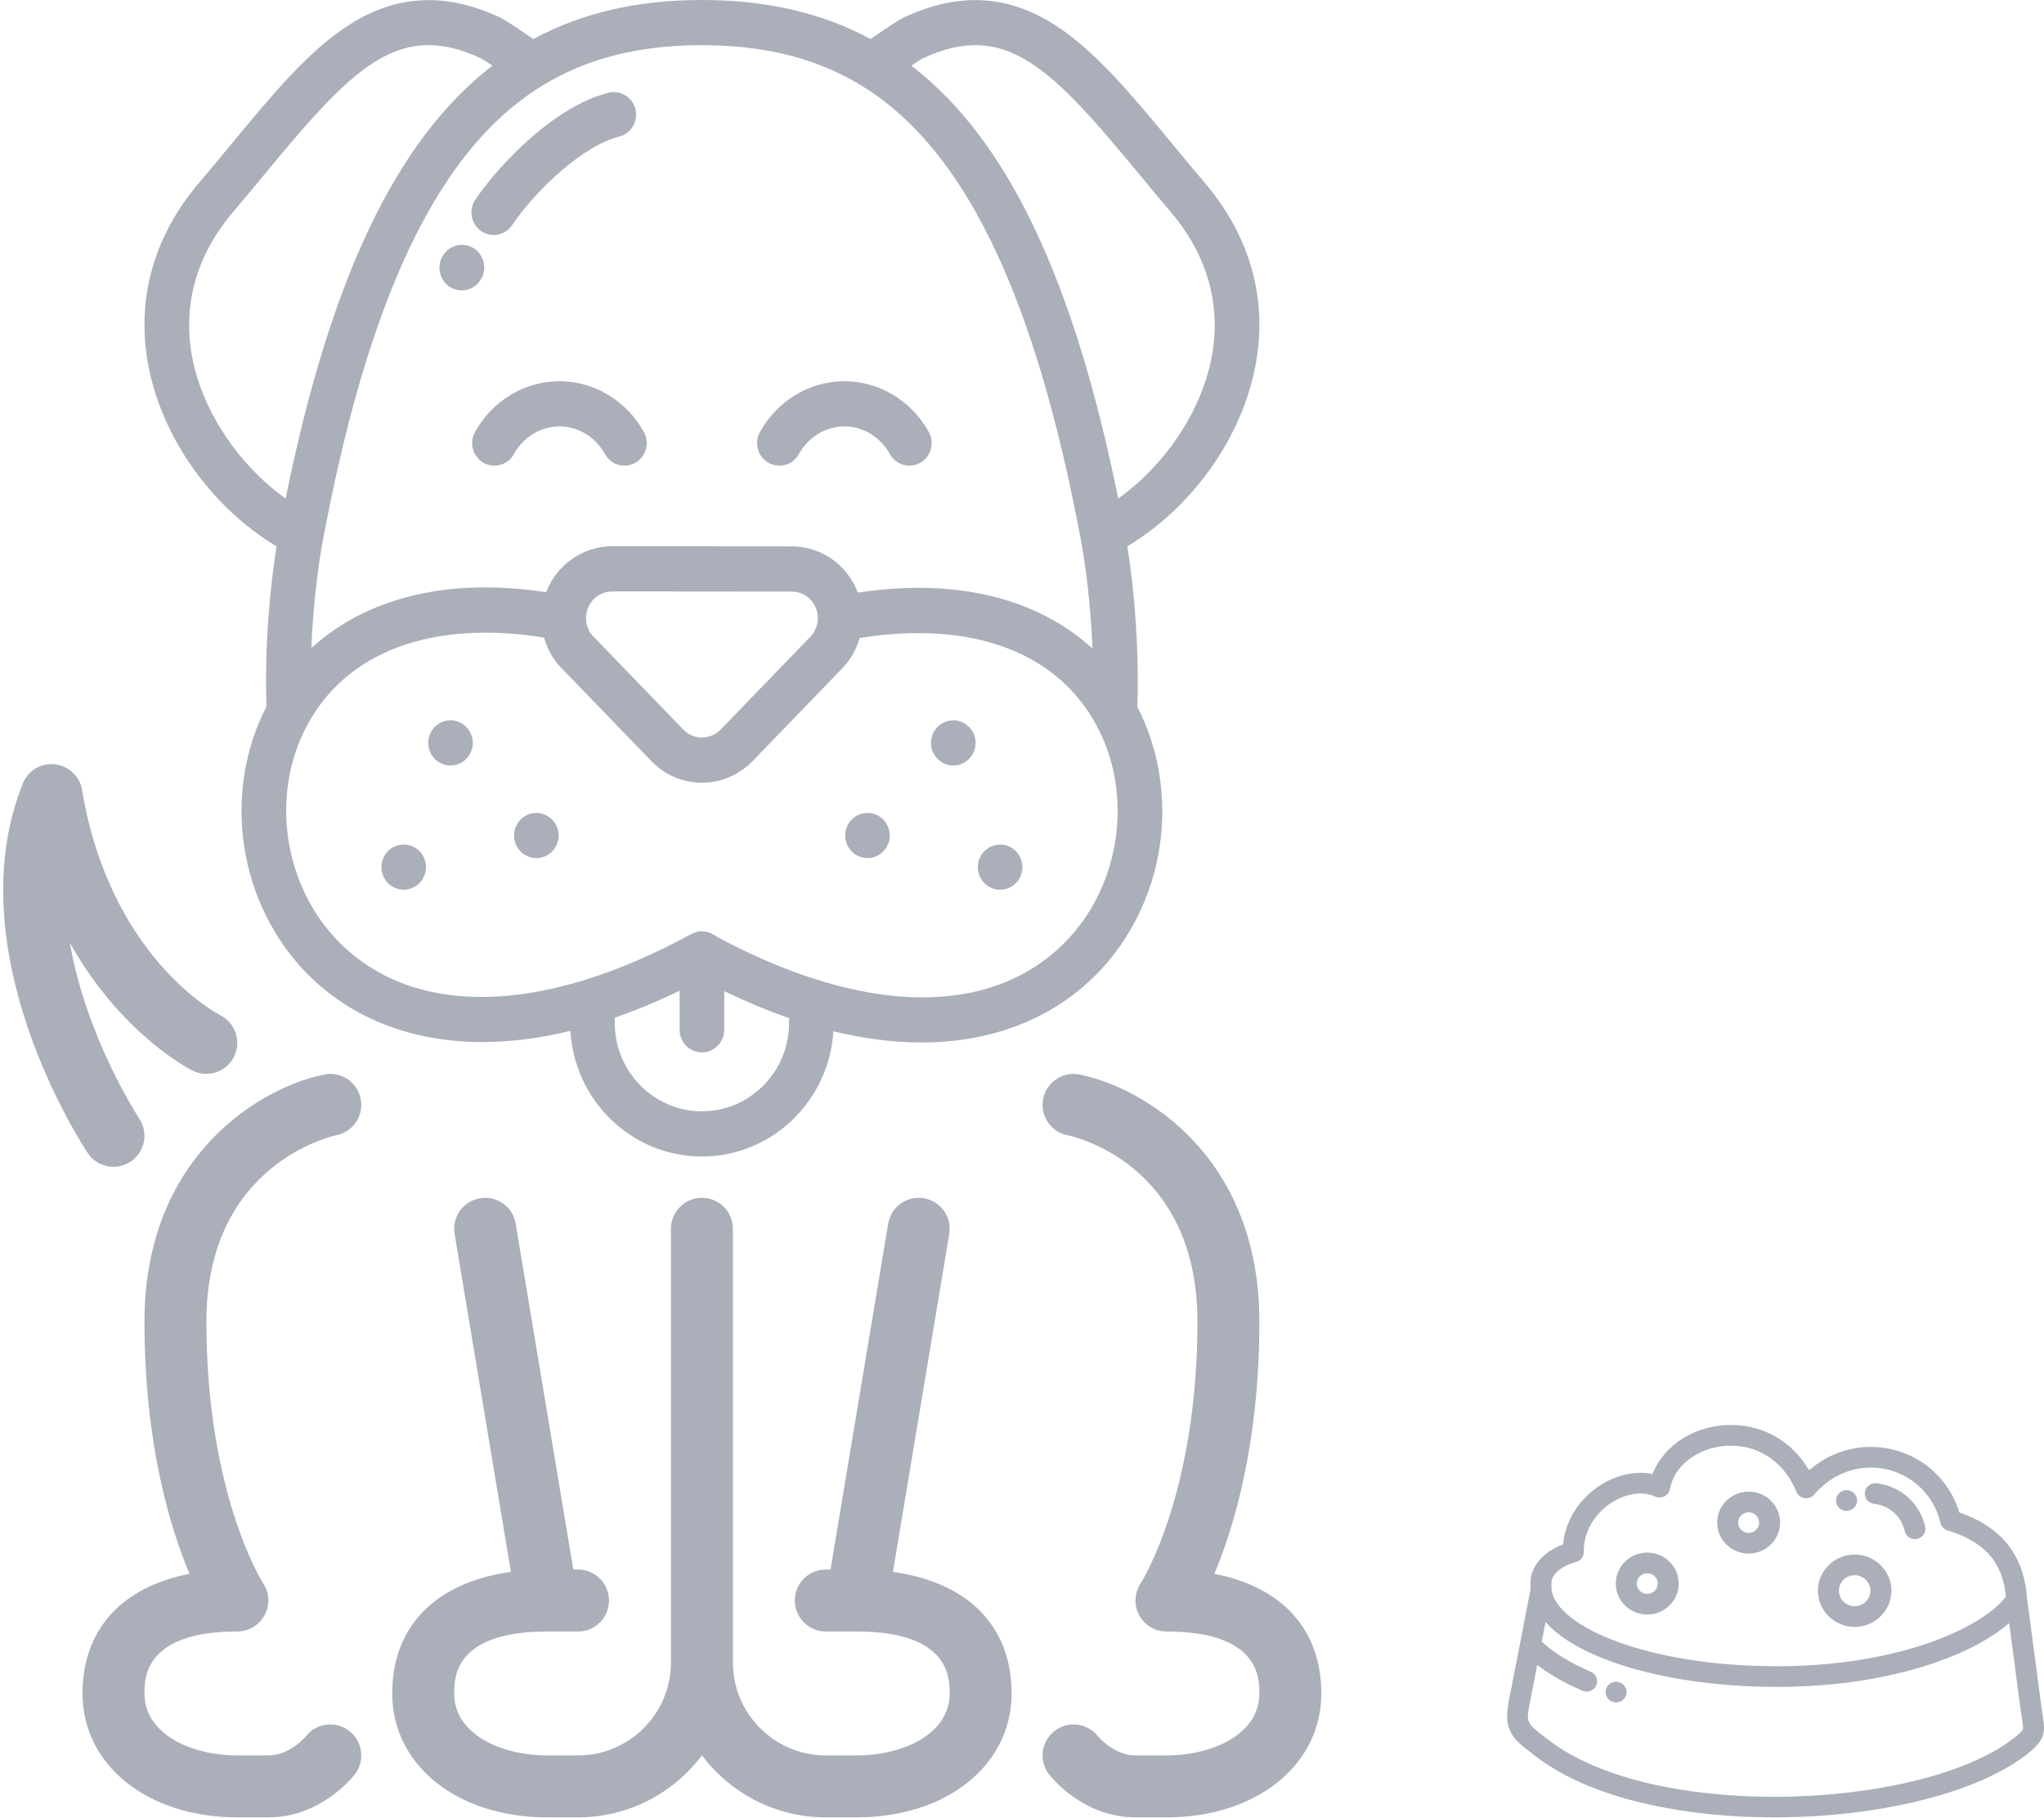
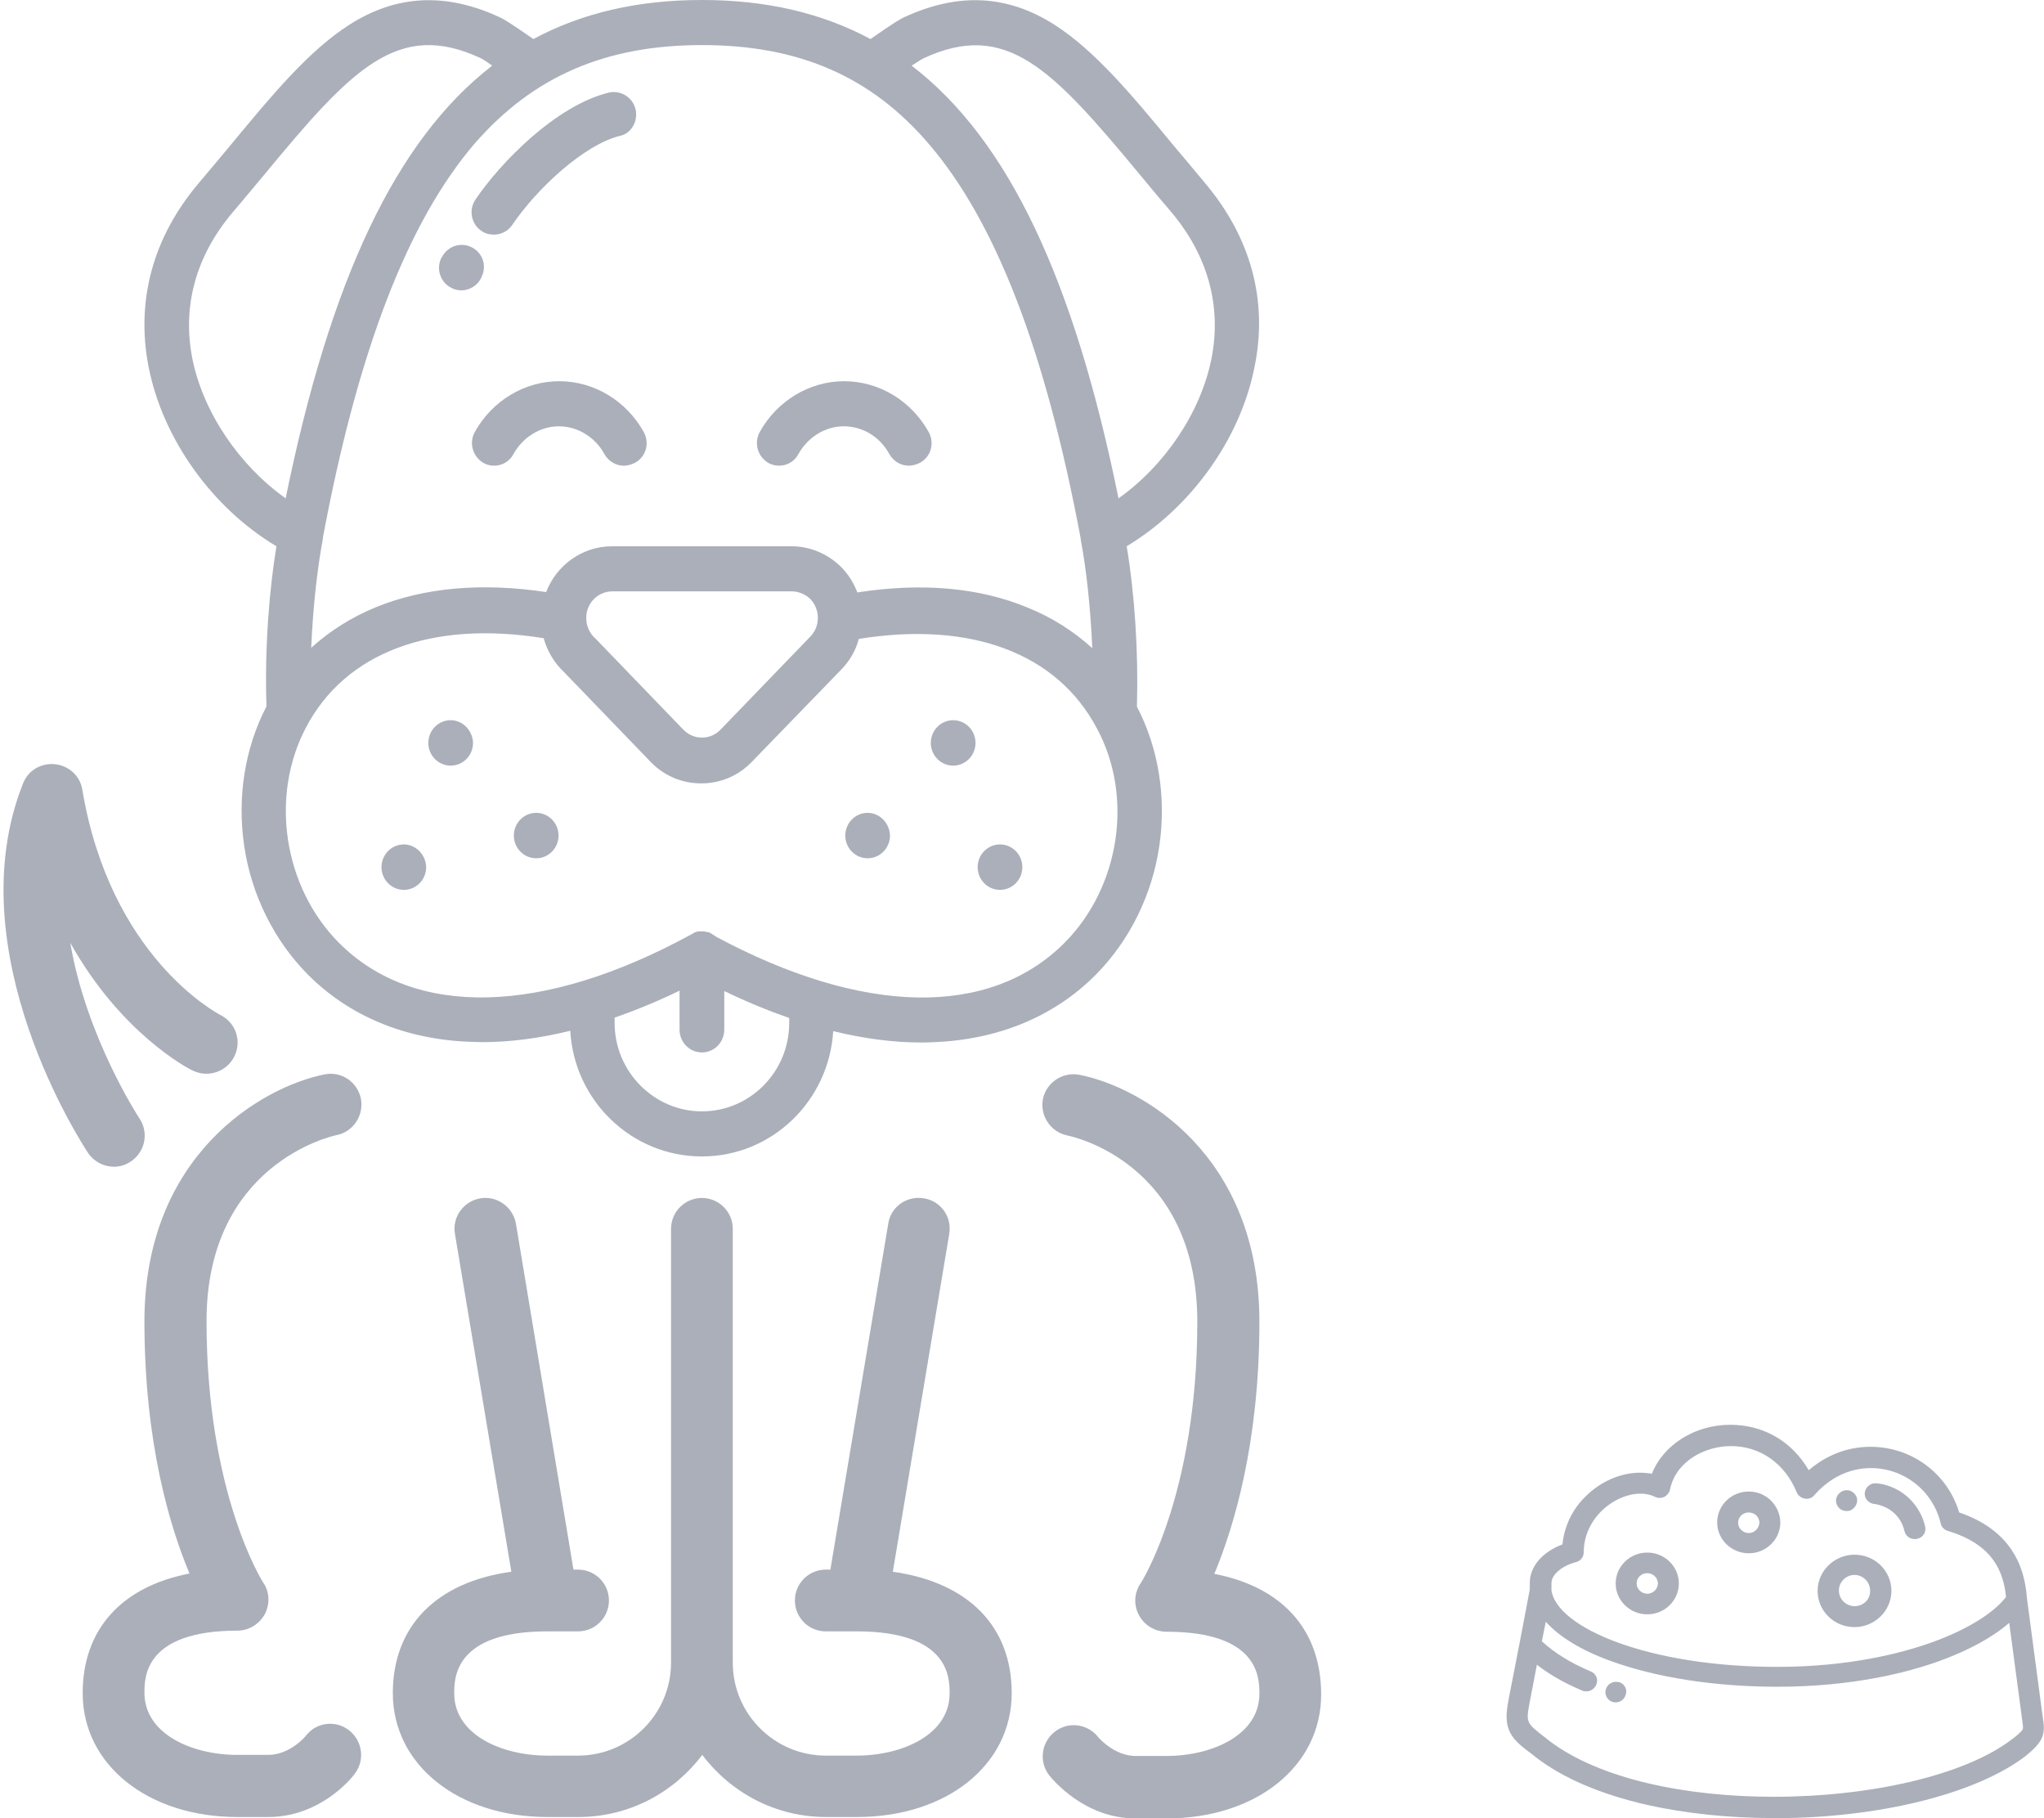
- <svg xmlns="http://www.w3.org/2000/svg" xmlns:xlink="http://www.w3.org/1999/xlink" width="576" height="512" viewBox="0 0 576 512" version="1.1">
-   <g id="Canvas" transform="matrix(2.90909 0 0 2.90909 -6126.55 503.273)">
-     <g id="Vector">
-       <use xlink:href="#path0_fill" transform="translate(2106.31 -173)" fill="#576077" fill-opacity="0.5" />
-       <use xlink:href="#path1_fill" transform="translate(2106.31 -173)" fill="#576077" fill-opacity="0.5" />
-       <use xlink:href="#path2_fill" transform="translate(2106.31 -173)" fill="#576077" fill-opacity="0.5" />
-       <use xlink:href="#path3_fill" transform="translate(2106.31 -173)" fill="#576077" fill-opacity="0.5" />
-       <use xlink:href="#path4_fill" transform="translate(2106.31 -173)" fill="#576077" fill-opacity="0.5" />
-       <use xlink:href="#path5_fill" transform="translate(2106.31 -173)" fill="#576077" fill-opacity="0.5" />
-       <use xlink:href="#path6_fill" transform="translate(2106.31 -173)" fill="#576077" fill-opacity="0.5" />
-       <use xlink:href="#path7_fill" transform="translate(2106.31 -173)" fill="#576077" fill-opacity="0.5" />
-       <use xlink:href="#path8_fill" transform="translate(2106.31 -173)" fill="#576077" fill-opacity="0.5" />
-       <use xlink:href="#path9_fill" transform="translate(2106.31 -173)" fill="#576077" fill-opacity="0.5" />
-       <use xlink:href="#path10_fill" transform="translate(2106.31 -173)" fill="#576077" fill-opacity="0.5" />
-       <use xlink:href="#path11_fill" transform="translate(2106.31 -173)" fill="#576077" fill-opacity="0.5" />
-       <use xlink:href="#path12_fill" transform="translate(2106.31 -173)" fill="#576077" fill-opacity="0.5" />
-       <use xlink:href="#path13_fill" transform="translate(2106.31 -173)" fill="#576077" fill-opacity="0.5" />
-       <use xlink:href="#path14_fill" transform="translate(2106.31 -173)" fill="#576077" fill-opacity="0.5" />
-       <use xlink:href="#path15_fill" transform="translate(2106.31 -173)" fill="#576077" fill-opacity="0.5" />
-       <use xlink:href="#path16_fill" transform="translate(2106.31 -173)" fill="#576077" fill-opacity="0.5" />
-       <use xlink:href="#path17_fill" transform="translate(2106.31 -173)" fill="#576077" fill-opacity="0.5" />
-       <use xlink:href="#path18_fill" transform="translate(2106.31 -173)" fill="#576077" fill-opacity="0.5" />
-       <use xlink:href="#path19_fill" transform="translate(2106.31 -173)" fill="#576077" fill-opacity="0.5" />
-       <use xlink:href="#path20_fill" transform="translate(2106.31 -173)" fill="#576077" fill-opacity="0.5" />
-       <use xlink:href="#path21_fill" transform="translate(2106.31 -173)" fill="#576077" fill-opacity="0.5" />
-     </g>
-   </g>
-   <defs>
-     <path id="path0_fill" d="M 18.345 103.685C 19.815 104.414 21.609 103.826 22.353 102.353C 23.1 100.883 22.509 99.08 21.042 98.324C 20.607 98.099 10.335 92.639 7.644 76.505C 7.425 75.179 6.348 74.162 5.007 74.018C 3.636 73.865 2.4 74.639 1.899 75.884C -4.611 92.165 7.665 110.876 8.19 111.665C 8.765 112.532 9.72 113 10.686 113C 11.256 113 11.835 112.835 12.348 112.496C 13.725 111.578 14.099 109.718 13.185 108.338C 13.11 108.224 8.031 100.457 6.464 91.31C 11.4 100.109 17.958 103.49 18.345 103.685Z" />
-     <path id="path1_fill" d="M 32.274 109.94C 33.897 109.616 34.953 108.035 34.629 106.412C 34.302 104.789 32.739 103.733 31.098 104.06C 25.077 105.263 13.686 111.818 13.686 128C 13.686 139.742 16.146 147.887 18.045 152.417C 11.478 153.692 7.686 157.823 7.686 164C 7.686 170.954 13.995 176 22.686 176L 25.686 176C 30.66 176 33.72 172.271 34.05 171.848C 35.07 170.543 34.839 168.656 33.531 167.636C 32.226 166.613 30.339 166.85 29.322 168.152C 29.307 168.173 27.783 170 25.686 170L 22.686 170C 18.213 170 13.686 167.939 13.686 164C 13.686 162.515 13.686 158 22.686 158C 23.787 158 24.795 157.391 25.32 156.422C 25.845 155.453 25.791 154.271 25.191 153.35C 25.134 153.263 19.686 144.716 19.686 127.999C 19.686 112.787 31.776 110.048 32.274 109.94Z" />
-     <path id="path2_fill" d="M 117.327 152.417C 119.226 147.887 121.686 139.742 121.686 128C 121.686 111.817 110.295 105.263 104.274 104.06C 102.648 103.739 101.07 104.786 100.743 106.412C 100.419 108.035 101.475 109.616 103.098 109.939C 103.614 110.045 115.686 112.637 115.686 128C 115.686 144.716 110.238 153.262 110.19 153.334C 109.578 154.256 109.518 155.44 110.04 156.416C 110.562 157.39 111.579 158 112.686 158C 121.686 158 121.686 162.515 121.686 164C 121.686 167.939 117.159 170 112.686 170L 109.686 170C 107.616 170 106.092 168.203 106.032 168.131C 105.009 166.85 103.14 166.622 101.841 167.636C 100.533 168.656 100.302 170.543 101.322 171.848C 101.652 172.271 104.712 176 109.686 176L 112.686 176C 121.38 176 127.686 170.954 127.686 164C 127.686 157.823 123.894 153.692 117.327 152.417Z" />
-     <path id="path3_fill" d="M 86.19 152.228L 91.644 119.495C 91.917 117.86 90.813 116.315 89.178 116.042C 87.537 115.772 85.998 116.873 85.728 118.505L 80.145 152L 79.686 152C 78.027 152 76.686 153.344 76.686 155C 76.686 156.656 78.027 158 79.686 158L 82.686 158C 91.686 158 91.686 162.515 91.686 164C 91.686 167.939 87.159 170 82.686 170L 79.686 170C 74.724 170 70.686 165.962 70.686 161L 70.686 119C 70.686 117.344 69.345 116 67.686 116C 66.027 116 64.686 117.344 64.686 119L 64.686 161C 64.686 165.962 60.648 170 55.686 170L 52.687 170C 48.214 170 43.687 167.939 43.687 164C 43.687 162.515 43.687 158 52.687 158L 55.686 158C 57.345 158 58.686 156.656 58.686 155C 58.686 153.344 57.345 152 55.686 152L 55.227 152L 49.644 118.505C 49.378 116.873 47.833 115.772 46.195 116.042C 44.559 116.315 43.456 117.86 43.729 119.495L 49.183 152.228C 41.917 153.233 37.687 157.475 37.687 164C 37.687 170.954 43.996 176 52.687 176L 55.687 176C 60.589 176 64.948 173.636 67.687 169.991C 70.425 173.636 74.784 176 79.686 176L 82.686 176C 91.38 176 97.686 170.954 97.686 164C 97.686 157.475 93.456 153.233 86.19 152.228Z" />
-     <path id="path4_fill" d="M 89.669 41.843C 87.993 38.805 84.858 36.918 81.487 36.918C 78.117 36.918 74.982 38.805 73.306 41.843C 72.725 42.898 73.097 44.23 74.138 44.819C 75.18 45.408 76.496 45.031 77.077 43.977C 77.99 42.321 79.68 41.293 81.487 41.293C 83.295 41.293 84.984 42.321 85.897 43.977C 86.293 44.694 87.028 45.098 87.785 45.098C 88.141 45.098 88.503 45.008 88.836 44.819C 89.878 44.23 90.25 42.898 89.669 41.843Z" />
-     <path id="path5_fill" d="M 62.065 41.843C 60.389 38.805 57.255 36.918 53.884 36.918C 50.513 36.918 47.378 38.805 45.703 41.843C 45.121 42.898 45.493 44.23 46.535 44.819C 47.576 45.408 48.892 45.031 49.473 43.977C 50.387 42.321 52.076 41.293 53.884 41.293C 55.691 41.293 57.381 42.321 58.294 43.977C 58.69 44.694 59.424 45.098 60.181 45.098C 60.538 45.098 60.9 45.008 61.233 44.82C 62.274 44.231 62.647 42.898 62.065 41.843Z" />
-     <path id="path6_fill" d="M 116.427 17.74C 115.384 16.51 114.383 15.3 113.415 14.13C 109.334 9.197 105.81 4.936 101.864 2.409C 97.281 -0.527 92.505 -0.764 87.266 1.683C 86.945 1.833 86.39 2.142 84.019 3.782C 79.281 1.221 73.868 0 67.686 0C 61.503 0 56.09 1.221 51.352 3.782C 48.982 2.142 48.427 1.833 48.105 1.683C 42.866 -0.764 38.09 -0.527 33.507 2.409C 29.561 4.936 26.037 9.197 21.956 14.13C 20.988 15.3 19.987 16.511 18.944 17.74C 14.504 22.98 12.828 29.15 14.098 35.581C 15.473 42.541 20.259 49.179 26.483 52.911C 25.844 56.874 25.314 62.626 25.504 68.424C 23.417 72.449 22.646 77.226 23.334 81.887C 24.034 86.628 26.223 91.053 29.499 94.348C 33.497 98.371 38.922 100.634 45.185 100.891C 45.594 100.908 46.006 100.916 46.421 100.916C 49.146 100.916 51.992 100.553 54.947 99.832C 55.341 106.608 60.903 112 67.686 112C 74.456 112 80.008 106.63 80.421 99.873C 83.378 100.594 86.225 100.957 88.951 100.957C 89.365 100.957 89.778 100.949 90.186 100.932C 96.45 100.675 101.874 98.412 105.873 94.389C 109.148 91.094 111.337 86.669 112.037 81.928C 112.726 77.266 111.954 72.489 109.867 68.463C 109.869 68.379 109.872 68.296 109.874 68.218C 110.023 63.23 109.656 57.618 108.889 52.911C 115.113 49.179 119.899 42.541 121.273 35.582C 122.543 29.15 120.867 22.98 116.427 17.74ZM 67.686 4.375C 77.083 4.375 84.063 7.41 89.653 13.926C 96.139 21.487 100.949 33.977 104.358 52.099C 104.36 52.114 104.364 52.129 104.366 52.145C 104.382 52.227 104.398 52.307 104.413 52.389C 104.887 54.93 105.352 58.676 105.52 62.801C 103.712 61.154 101.591 59.819 99.208 58.847C 94.525 56.936 89.007 56.452 82.784 57.391C 82.445 56.483 81.913 55.633 81.187 54.909C 79.897 53.623 78.189 52.914 76.38 52.914L 59.007 52.9C 56.092 52.9 53.597 54.75 52.6 57.351C 46.372 56.41 40.849 56.894 36.163 58.806C 33.78 59.778 31.66 61.112 29.851 62.759C 30.019 58.675 30.478 54.96 30.958 52.389C 30.973 52.31 30.988 52.234 31.003 52.155C 31.007 52.136 31.011 52.115 31.014 52.095C 34.422 33.975 39.233 21.487 45.718 13.926C 51.308 7.41 58.288 4.375 67.686 4.375ZM 78.183 61.671L 69.507 70.649C 69.01 71.149 68.361 71.424 67.678 71.424C 67.002 71.424 66.365 71.151 65.887 70.658L 57.441 61.919C 57.403 61.88 57.364 61.843 57.324 61.807C 56.772 61.315 56.456 60.606 56.456 59.863C 56.456 58.436 57.6 57.275 59.005 57.275L 76.379 57.289C 77.048 57.289 77.679 57.551 78.156 58.027C 79.155 59.022 79.168 60.656 78.183 61.671ZM 18.334 34.723C 17.334 29.659 18.679 24.772 22.223 20.59C 23.282 19.34 24.291 18.12 25.267 16.94C 33.772 6.658 38.218 1.883 46.277 5.647C 46.352 5.685 46.606 5.83 47.394 6.357C 38.021 13.568 31.654 27.146 27.357 48.275C 22.85 45.064 19.36 39.916 18.334 34.723ZM 76.129 99.065C 76.129 103.785 72.341 107.625 67.686 107.625C 63.03 107.625 59.243 103.785 59.243 99.065L 59.243 98.558C 61.292 97.846 63.387 96.972 65.526 95.94L 65.526 99.727C 65.526 100.935 66.493 101.915 67.686 101.915C 68.879 101.915 69.846 100.935 69.846 99.727L 69.846 95.981C 71.984 97.014 74.08 97.887 76.129 98.599L 76.129 99.065ZM 102.828 91.285C 95.583 98.575 83.272 98.338 69.019 90.657C 68.995 90.638 68.97 90.62 68.945 90.602C 68.924 90.588 68.904 90.572 68.884 90.557C 68.853 90.537 68.82 90.518 68.789 90.499C 68.76 90.481 68.731 90.463 68.701 90.447C 68.676 90.433 68.65 90.422 68.624 90.409C 68.586 90.391 68.548 90.372 68.51 90.355C 68.489 90.347 68.467 90.34 68.446 90.332C 68.402 90.315 68.357 90.298 68.312 90.284C 68.29 90.277 68.269 90.273 68.247 90.267C 68.201 90.255 68.156 90.242 68.11 90.233C 68.065 90.223 68.02 90.218 67.975 90.212C 67.951 90.208 67.928 90.203 67.904 90.201C 67.76 90.186 67.615 90.186 67.469 90.201C 67.452 90.203 67.435 90.206 67.418 90.208C 67.365 90.215 67.313 90.222 67.26 90.233C 67.226 90.24 67.192 90.249 67.159 90.258C 67.125 90.267 67.091 90.274 67.057 90.285C 67.006 90.3 66.957 90.319 66.908 90.338C 66.891 90.345 66.874 90.35 66.858 90.357C 66.787 90.387 66.719 90.42 66.653 90.456C 52.272 98.297 39.839 98.585 32.543 91.244C 27.193 85.862 25.853 77.097 29.355 70.403C 33.172 63.108 41.522 59.996 52.394 61.746C 52.742 62.999 53.433 64.143 54.405 65.032L 62.803 73.721C 64.103 75.061 65.835 75.799 67.679 75.799C 69.519 75.799 71.256 75.066 72.57 73.734C 72.575 73.729 72.58 73.724 72.585 73.719L 81.268 64.734C 82.096 63.882 82.661 62.865 82.966 61.789C 93.844 60.035 102.198 63.147 106.017 70.445C 109.519 77.138 108.178 85.903 102.828 91.285ZM 117.037 34.724C 116.012 39.916 112.521 45.064 108.014 48.276C 103.718 27.146 97.35 13.568 87.977 6.357C 88.762 5.832 89.011 5.689 89.075 5.656C 97.152 1.883 101.599 6.658 110.104 16.939C 111.08 18.12 112.09 19.34 113.149 20.59C 116.693 24.772 118.037 29.659 117.037 34.724Z" />
-     <path id="path7_fill" d="M 43.333 69.759C 42.144 69.759 41.174 70.741 41.174 71.946C 41.174 73.151 42.144 74.134 43.333 74.134C 44.523 74.134 45.493 73.151 45.493 71.946C 45.493 70.742 44.523 69.759 43.333 69.759Z" />
-     <path id="path8_fill" d="M 38.798 81.79C 37.608 81.79 36.638 82.772 36.638 83.977C 36.638 85.182 37.608 86.165 38.798 86.165C 39.987 86.165 40.958 85.182 40.958 83.977C 40.958 82.773 39.987 81.79 38.798 81.79Z" />
-     <path id="path9_fill" d="M 51.649 78.727C 50.459 78.727 49.489 79.71 49.489 80.915C 49.489 82.12 50.459 83.102 51.649 83.102C 52.839 83.102 53.809 82.12 53.809 80.915C 53.809 79.71 52.839 78.727 51.649 78.727Z" />
-     <path id="path10_fill" d="M 92.038 69.759C 90.848 69.759 89.878 70.741 89.878 71.946C 89.878 73.151 90.848 74.134 92.038 74.134C 93.228 74.134 94.198 73.151 94.198 71.946C 94.198 70.742 93.228 69.759 92.038 69.759Z" />
-     <path id="path11_fill" d="M 96.574 81.79C 95.384 81.79 94.414 82.772 94.414 83.977C 94.414 85.182 95.384 86.165 96.574 86.165C 97.764 86.165 98.734 85.182 98.734 83.977C 98.734 82.773 97.764 81.79 96.574 81.79Z" />
-     <path id="path12_fill" d="M 83.723 78.727C 82.533 78.727 81.563 79.71 81.563 80.915C 81.563 82.12 82.533 83.102 83.723 83.102C 84.912 83.102 85.882 82.12 85.882 80.915C 85.882 79.71 84.912 78.727 83.723 78.727Z" />
-     <path id="path13_fill" d="M 45.419 23.95C 44.356 23.402 43.055 23.83 42.514 24.907C 42.513 24.909 42.494 24.946 42.493 24.948C 41.956 26.027 42.383 27.342 43.448 27.887C 43.76 28.046 44.092 28.122 44.419 28.122C 45.209 28.122 45.969 27.682 46.349 26.919C 46.351 26.917 46.362 26.895 46.365 26.888C 46.903 25.813 46.48 24.498 45.419 23.95Z" />
-     <path id="path14_fill" d="M 61.25 10.588C 60.967 9.414 59.8 8.694 58.64 8.98C 53.469 10.257 48.092 15.868 45.739 19.329C 45.062 20.324 45.31 21.686 46.293 22.371C 46.667 22.632 47.094 22.758 47.516 22.758C 48.203 22.758 48.878 22.427 49.297 21.81C 51.715 18.254 56.253 14.072 59.663 13.231C 60.822 12.945 61.532 11.761 61.25 10.588Z" />
-     <path id="path15_fill" d="M 197.569 166.167C 197.534 165.946 197.495 165.695 197.457 165.412L 196.05 154.787C 195.915 152.923 195.432 151.392 194.573 150.108C 193.48 148.472 191.773 147.252 189.495 146.477C 188.35 142.708 184.896 140.123 180.903 140.123C 178.707 140.123 176.634 140.917 174.937 142.386C 173.31 139.614 170.564 138 167.355 138C 163.876 138 160.862 139.943 159.77 142.753C 159.394 142.675 159.002 142.635 158.599 142.635C 156.752 142.635 154.785 143.495 153.338 144.934C 152.045 146.22 151.269 147.842 151.109 149.563C 149.183 150.278 147.941 151.708 147.95 153.278L 147.953 153.92L 146.939 159.135C 146.938 159.137 146.938 159.139 146.937 159.141L 145.877 164.593C 145.626 165.884 145.566 166.867 146.046 167.778C 146.461 168.565 147.178 169.113 148.264 169.941L 148.483 170.108C 151.166 172.16 154.813 173.716 159.322 174.732C 163.022 175.565 167.224 176 171.545 176C 171.952 176 172.361 175.996 172.771 175.988C 182.44 175.805 191.304 173.508 195.904 169.993C 197.771 168.567 197.84 167.89 197.569 166.167ZM 152.351 151.271C 152.803 151.155 153.116 150.752 153.111 150.292C 153.095 148.833 153.689 147.43 154.784 146.341C 155.857 145.273 157.284 144.635 158.6 144.635C 159.118 144.635 159.597 144.735 160.025 144.931C 160.308 145.061 160.637 145.055 160.916 144.916C 161.194 144.776 161.392 144.518 161.452 144.215C 161.998 141.448 164.835 140 167.355 140C 170.19 140 172.566 141.67 173.71 144.468C 173.843 144.792 174.139 145.025 174.49 145.081C 174.841 145.138 175.196 145.009 175.427 144.742C 176.888 143.053 178.833 142.123 180.903 142.123C 184.139 142.123 186.92 144.328 187.666 147.486C 187.748 147.835 188.013 148.113 188.361 148.217C 192.843 149.553 193.775 152.286 193.998 154.621C 192.829 156.181 190.183 157.802 186.82 159.006C 183.814 160.083 178.774 161.365 171.835 161.365C 159.326 161.365 150.47 157.54 149.986 153.948L 149.983 153.268C 149.978 152.476 150.997 151.618 152.351 151.271ZM 195.639 167.487C 195.54 167.739 194.899 168.229 194.658 168.414C 190.001 171.972 180.766 174.01 171.529 174.01C 163.105 174.009 154.679 172.314 149.73 168.529L 149.51 168.361C 147.548 166.863 147.511 166.835 147.873 164.969L 148.6 161.236C 149.832 162.182 151.28 163.008 152.983 163.735C 153.115 163.791 153.252 163.818 153.387 163.818C 153.78 163.818 154.154 163.593 154.32 163.215C 154.544 162.709 154.307 162.12 153.792 161.9C 151.847 161.07 150.287 160.112 149.038 158.982L 149.407 157.088C 150.704 158.537 152.827 159.83 155.668 160.869C 160.072 162.479 165.813 163.365 171.835 163.365C 179.07 163.365 184.356 162.017 187.515 160.886C 190.358 159.868 192.717 158.575 194.318 157.187L 195.442 165.671C 195.483 165.977 195.524 166.241 195.561 166.473C 195.64 166.976 195.697 167.339 195.639 167.487Z" />
-     <path id="path16_fill" d="M 156.541 162.912C 156.522 162.907 156.502 162.901 156.484 162.897C 155.94 162.763 155.388 163.088 155.252 163.624C 155.119 164.147 155.431 164.676 155.952 164.826C 156.048 164.854 156.145 164.868 156.241 164.868C 156.678 164.868 157.082 164.588 157.214 164.155C 157.374 163.629 157.073 163.074 156.541 162.912Z" />
-     <path id="path17_fill" d="M 186.181 147.826C 185.741 145.963 184.405 144.495 182.608 143.899C 182.334 143.809 182.054 143.739 181.776 143.692C 181.67 143.675 181.563 143.66 181.456 143.649C 180.898 143.59 180.397 143.987 180.337 144.536C 180.277 145.085 180.68 145.578 181.238 145.637C 181.304 145.644 181.37 145.653 181.435 145.664C 181.609 145.693 181.786 145.737 181.959 145.795C 183.101 146.173 183.918 147.078 184.201 148.279C 184.31 148.74 184.728 149.052 185.19 149.052C 185.266 149.052 185.344 149.044 185.421 149.026C 185.968 148.901 186.308 148.364 186.181 147.826Z" />
-     <path id="path18_fill" d="M 179.434 144.776C 179.134 144.309 178.506 144.17 178.032 144.465L 177.998 144.486C 177.531 144.788 177.402 145.404 177.707 145.865C 177.901 146.16 178.227 146.319 178.56 146.319C 178.75 146.319 178.941 146.268 179.112 146.159L 179.118 146.155C 179.593 145.86 179.734 145.242 179.434 144.776Z" />
-     <path id="path19_fill" d="M 159.259 150.357C 157.578 150.357 156.21 151.703 156.21 153.357C 156.21 155.012 157.578 156.357 159.259 156.357C 160.94 156.357 162.308 155.012 162.308 153.357C 162.308 151.703 160.94 150.357 159.259 150.357ZM 159.259 154.358C 158.699 154.358 158.243 153.909 158.243 153.358C 158.243 152.806 158.699 152.358 159.259 152.358C 159.819 152.358 160.275 152.806 160.275 153.358C 160.275 153.909 159.819 154.358 159.259 154.358Z" />
-     <path id="path20_fill" d="M 179.351 150.548C 177.388 150.548 175.792 152.12 175.792 154.051C 175.792 155.982 177.389 157.553 179.351 157.553C 181.314 157.553 182.91 155.982 182.91 154.051C 182.91 152.12 181.313 150.548 179.351 150.548ZM 179.351 155.553C 178.509 155.553 177.824 154.879 177.824 154.051C 177.824 153.223 178.509 152.549 179.351 152.549C 180.193 152.549 180.878 153.223 180.878 154.051C 180.878 154.879 180.193 155.553 179.351 155.553Z" />
-     <path id="path21_fill" d="M 169.08 144.453C 167.399 144.453 166.031 145.799 166.031 147.453C 166.031 149.107 167.399 150.453 169.08 150.453C 170.761 150.453 172.129 149.107 172.129 147.453C 172.129 145.799 170.761 144.453 169.08 144.453ZM 169.08 148.453C 168.52 148.453 168.064 148.005 168.064 147.453C 168.064 146.902 168.52 146.453 169.08 146.453C 169.64 146.453 170.096 146.902 170.096 147.453C 170.096 148.005 169.64 148.453 169.08 148.453Z" />
-   </defs>
+ <svg xmlns="http://www.w3.org/2000/svg" version="1.1" id="Слой_2" x="0px" y="0px" viewBox="0 0 576 512" style="enable-background:new 0 0 576 512;" xml:space="preserve">
+   <style type="text/css">
+ 	.st0{fill:#576077;fill-opacity:0.5;}
+ </style>
+   <path id="path0_fill_1_" class="st0" d="M54.3,301.6c4.3,2.1,9.5,0.4,11.7-3.9c2.2-4.3,0.5-9.5-3.8-11.7c-1.3-0.7-31.1-16.5-39-63.5  c-0.6-3.9-3.8-6.8-7.7-7.2c-4-0.4-7.6,1.8-9,5.4c-18.9,47.4,16.8,101.8,18.3,104.1c1.7,2.5,4.5,3.9,7.3,3.9c1.7,0,3.3-0.5,4.8-1.5  c4-2.7,5.1-8.1,2.4-12.1c-0.2-0.3-15-22.9-19.5-49.5C34.1,291.2,53.1,301.1,54.3,301.6z" />
+   <path id="path1_fill_1_" class="st0" d="M94.8,319.8c4.7-0.9,7.8-5.5,6.9-10.3c-1-4.7-5.5-7.8-10.3-6.8  c-17.5,3.5-50.7,22.6-50.7,69.6c0,34.2,7.2,57.9,12.7,71c-19.1,3.7-30.1,15.7-30.1,33.7c0,20.2,18.4,34.9,43.6,34.9h8.7  c14.5,0,23.4-10.8,24.3-12.1c3-3.8,2.3-9.3-1.5-12.3c-3.8-3-9.3-2.3-12.2,1.5c0,0.1-4.5,5.4-10.6,5.4h-8.7c-13,0-26.2-6-26.2-17.5  c0-4.3,0-17.5,26.2-17.5c3.2,0,6.1-1.8,7.7-4.6c1.5-2.8,1.4-6.3-0.4-8.9c-0.2-0.3-16-25.1-16-73.7C58.2,328.1,93.3,320.1,94.8,319.8  z" />
+   <path id="path2_fill_1_" class="st0" d="M342.2,443.4c5.5-13.2,12.7-36.9,12.7-71c0-47.1-33.1-66.1-50.7-69.6  c-4.7-0.9-9.3,2.1-10.3,6.8c-0.9,4.7,2.1,9.3,6.9,10.3c1.5,0.3,36.6,7.8,36.6,52.5c0,48.6-15.8,73.5-16,73.7c-1.8,2.7-2,6.1-0.4,9  c1.5,2.8,4.5,4.6,7.7,4.6c26.2,0,26.2,13.1,26.2,17.5c0,11.5-13.2,17.5-26.2,17.5H320c-6,0-10.5-5.2-10.6-5.4  c-3-3.7-8.4-4.4-12.2-1.4c-3.8,3-4.5,8.5-1.5,12.3c1,1.2,9.9,12.1,24.3,12.1h8.7c25.3,0,43.6-14.7,43.6-34.9  C372.3,459.1,361.3,447.1,342.2,443.4z" />
+   <path id="path3_fill_1_" class="st0" d="M251.6,442.8l15.9-95.2c0.8-4.8-2.4-9.3-7.2-10c-4.8-0.8-9.3,2.4-10,7.2L234,442.2h-1.3  c-4.8,0-8.7,3.9-8.7,8.7s3.9,8.7,8.7,8.7h8.7c26.2,0,26.2,13.1,26.2,17.5c0,11.5-13.2,17.5-26.2,17.5h-8.7  c-14.4,0-26.2-11.7-26.2-26.2V346.2c0-4.8-3.9-8.7-8.7-8.7c-4.8,0-8.7,3.9-8.7,8.7v122.2c0,14.4-11.7,26.2-26.2,26.2h-8.7  c-13,0-26.2-6-26.2-17.5c0-4.3,0-17.5,26.2-17.5h8.7c4.8,0,8.7-3.9,8.7-8.7s-3.9-8.7-8.7-8.7h-1.3l-16.2-97.4c-0.8-4.7-5.3-8-10-7.2  c-4.8,0.8-8,5.3-7.2,10l15.9,95.2c-21.1,2.9-33.4,15.3-33.4,34.2c0,20.2,18.4,34.9,43.6,34.9h8.7c14.3,0,26.9-6.9,34.9-17.5  c8,10.6,20.6,17.5,34.9,17.5h8.7c25.3,0,43.6-14.7,43.6-34.9C285.1,458.1,272.8,445.8,251.6,442.8z" />
+   <path id="path4_fill_1_" class="st0" d="M261.7,121.7c-4.9-8.8-14-14.3-23.8-14.3c-9.8,0-18.9,5.5-23.8,14.3  c-1.7,3.1-0.6,6.9,2.4,8.7c3,1.7,6.9,0.6,8.5-2.5c2.7-4.8,7.6-7.8,12.8-7.8c5.3,0,10.2,3,12.8,7.8c1.2,2.1,3.3,3.3,5.5,3.3  c1,0,2.1-0.3,3.1-0.8C262.4,128.7,263.4,124.8,261.7,121.7z" />
+   <path id="path5_fill_1_" class="st0" d="M181.4,121.7c-4.9-8.8-14-14.3-23.8-14.3c-9.8,0-18.9,5.5-23.8,14.3  c-1.7,3.1-0.6,6.9,2.4,8.7c3,1.7,6.9,0.6,8.5-2.5c2.7-4.8,7.6-7.8,12.8-7.8s10.2,3,12.8,7.8c1.2,2.1,3.3,3.3,5.5,3.3  c1,0,2.1-0.3,3.1-0.8C182.1,128.7,183.1,124.8,181.4,121.7z" />
+   <path id="path6_fill_1_" class="st0" d="M339.6,51.6c-3-3.6-5.9-7.1-8.8-10.5C319,26.8,308.7,14.4,297.2,7  c-13.3-8.5-27.2-9.2-42.5-2.1c-0.9,0.4-2.5,1.3-9.4,6.1c-13.8-7.4-29.5-11-47.5-11c-18,0-33.7,3.6-47.5,11c-6.9-4.8-8.5-5.7-9.4-6.1  C125.6-2.2,111.7-1.5,98.4,7c-11.5,7.4-21.7,19.7-33.6,34.1C62,44.5,59,48,56,51.6c-12.9,15.2-17.8,33.2-14.1,51.9  c4,20.2,17.9,39.6,36,50.4c-1.9,11.5-3.4,28.3-2.8,45.1c-6.1,11.7-8.3,25.6-6.3,39.2c2,13.8,8.4,26.7,17.9,36.3  c11.6,11.7,27.4,18.3,45.6,19c1.2,0,2.4,0.1,3.6,0.1c7.9,0,16.2-1.1,24.8-3.2c1.1,19.7,17.3,35.4,37.1,35.4  c19.7,0,35.8-15.6,37-35.3c8.6,2.1,16.9,3.2,24.8,3.2c1.2,0,2.4,0,3.6-0.1c18.2-0.7,34-7.3,45.6-19c9.5-9.6,15.9-22.5,17.9-36.3  c2-13.6-0.2-27.5-6.3-39.2c0-0.2,0-0.5,0-0.7c0.4-14.5-0.6-30.8-2.9-44.5c18.1-10.9,32-30.2,36-50.4  C357.4,84.8,352.5,66.9,339.6,51.6z M197.8,12.7c27.3,0,47.6,8.8,63.9,27.8c18.9,22,32.9,58.3,42.8,111c0,0,0,0.1,0,0.1  c0,0.2,0.1,0.5,0.1,0.7c1.4,7.4,2.7,18.3,3.2,30.3c-5.3-4.8-11.4-8.7-18.4-11.5c-13.6-5.6-29.7-7-47.8-4.2c-1-2.6-2.5-5.1-4.6-7.2  c-3.8-3.7-8.7-5.8-14-5.8l-50.5,0c-8.5,0-15.7,5.4-18.6,12.9c-18.1-2.7-34.2-1.3-47.8,4.2c-6.9,2.8-13.1,6.7-18.4,11.5  c0.5-11.9,1.8-22.7,3.2-30.2c0-0.2,0.1-0.5,0.1-0.7c0-0.1,0-0.1,0-0.2c9.9-52.7,23.9-89,42.8-111C150.2,21.6,170.5,12.7,197.8,12.7z   M228.3,179.4l-25.2,26.1c-1.4,1.5-3.3,2.3-5.3,2.3c-2,0-3.8-0.8-5.2-2.2L168,180.1c-0.1-0.1-0.2-0.2-0.3-0.3  c-1.6-1.4-2.5-3.5-2.5-5.7c0-4.2,3.3-7.5,7.4-7.5l50.5,0c1.9,0,3.8,0.8,5.2,2.1C231.2,171.7,231.2,176.5,228.3,179.4z M54.2,101  c-2.9-14.7,1-28.9,11.3-41.1c3.1-3.6,6-7.2,8.9-10.6c24.7-29.9,37.7-43.8,61.1-32.9c0.2,0.1,1,0.5,3.2,2.1  C111.5,39.5,93,79,80.5,140.4C67.4,131.1,57.2,116.1,54.2,101z M222.4,288.2c0,13.7-11,24.9-24.6,24.9c-13.5,0-24.6-11.2-24.6-24.9  v-1.5c6-2.1,12.1-4.6,18.3-7.6v11c0,3.5,2.8,6.4,6.3,6.4c3.5,0,6.3-2.9,6.3-6.4v-10.9c6.2,3,12.3,5.5,18.3,7.6V288.2z M300,265.6  c-21.1,21.2-56.9,20.5-98.4-1.8c-0.1-0.1-0.1-0.1-0.2-0.2c-0.1,0-0.1-0.1-0.2-0.1c-0.1-0.1-0.2-0.1-0.3-0.2  c-0.1-0.1-0.2-0.1-0.3-0.2c-0.1,0-0.1-0.1-0.2-0.1c-0.1-0.1-0.2-0.1-0.3-0.2c-0.1,0-0.1,0-0.2-0.1c-0.1,0-0.3-0.1-0.4-0.1  c-0.1,0-0.1,0-0.2,0c-0.1,0-0.3-0.1-0.4-0.1c-0.1,0-0.3,0-0.4-0.1c-0.1,0-0.1,0-0.2,0c-0.4,0-0.8,0-1.3,0c-0.1,0-0.1,0-0.1,0  c-0.2,0-0.3,0-0.5,0.1c-0.1,0-0.2,0-0.3,0.1c-0.1,0-0.2,0-0.3,0.1c-0.1,0-0.3,0.1-0.4,0.2c0,0-0.1,0-0.1,0.1  c-0.2,0.1-0.4,0.2-0.6,0.3c-41.8,22.8-78,23.6-99.2,2.3c-15.6-15.7-19.5-41.2-9.3-60.6c11.1-21.2,35.4-30.3,67-25.2  c1,3.6,3,7,5.8,9.6l24.4,25.3c3.8,3.9,8.8,6,14.2,6c5.4,0,10.4-2.1,14.2-6c0,0,0,0,0,0l25.3-26.1c2.4-2.5,4.1-5.4,4.9-8.6  c31.6-5.1,55.9,4,67.1,25.2C319.5,224.4,315.6,249.9,300,265.6z M341.4,101c-3,15.1-13.1,30.1-26.2,39.4  c-12.5-61.5-31-101-58.3-121.9c2.3-1.5,3-1.9,3.2-2c23.5-11,36.4,2.9,61.2,32.8c2.8,3.4,5.8,7,8.9,10.6  C340.4,72.1,344.3,86.3,341.4,101z" />
+   <path id="path7_fill_1_" class="st0" d="M127,202.9c-3.5,0-6.3,2.9-6.3,6.4c0,3.5,2.8,6.4,6.3,6.4c3.5,0,6.3-2.9,6.3-6.4  C133.2,205.8,130.4,202.9,127,202.9z" />
+   <path id="path8_fill_1_" class="st0" d="M113.8,237.9c-3.5,0-6.3,2.9-6.3,6.4c0,3.5,2.8,6.4,6.3,6.4c3.5,0,6.3-2.9,6.3-6.4  C120,240.8,117.2,237.9,113.8,237.9z" />
+   <path id="path9_fill_1_" class="st0" d="M151.1,229c-3.5,0-6.3,2.9-6.3,6.4c0,3.5,2.8,6.4,6.3,6.4c3.5,0,6.3-2.9,6.3-6.4  C157.4,231.9,154.6,229,151.1,229z" />
+   <path id="path10_fill_1_" class="st0" d="M268.6,202.9c-3.5,0-6.3,2.9-6.3,6.4c0,3.5,2.8,6.4,6.3,6.4c3.5,0,6.3-2.9,6.3-6.4  C274.9,205.8,272.1,202.9,268.6,202.9z" />
+   <path id="path11_fill_1_" class="st0" d="M281.8,237.9c-3.5,0-6.3,2.9-6.3,6.4c0,3.5,2.8,6.4,6.3,6.4c3.5,0,6.3-2.9,6.3-6.4  C288.1,240.8,285.3,237.9,281.8,237.9z" />
+   <path id="path12_fill_1_" class="st0" d="M244.5,229c-3.5,0-6.3,2.9-6.3,6.4c0,3.5,2.8,6.4,6.3,6.4c3.5,0,6.3-2.9,6.3-6.4  C250.7,231.9,247.9,229,244.5,229z" />
+   <path id="path13_fill_1_" class="st0" d="M133,69.7c-3.1-1.6-6.9-0.4-8.5,2.8c0,0-0.1,0.1-0.1,0.1c-1.6,3.1-0.3,7,2.8,8.5  c0.9,0.5,1.9,0.7,2.8,0.7c2.3,0,4.5-1.3,5.6-3.5c0,0,0-0.1,0-0.1C137.3,75.1,136.1,71.3,133,69.7z" />
+   <path id="path14_fill_1_" class="st0" d="M179.1,30.8c-0.8-3.4-4.2-5.5-7.6-4.7c-15,3.7-30.7,20-37.5,30.1c-2,2.9-1.2,6.9,1.6,8.8  c1.1,0.8,2.3,1.1,3.6,1.1c2,0,4-1,5.2-2.8c7-10.3,20.2-22.5,30.2-25C177.8,37.7,179.9,34.2,179.1,30.8z" />
+   <path id="path15_fill_1_" class="st0" d="M575.6,483.4c-0.1-0.6-0.2-1.4-0.3-2.2l-4.1-30.9c-0.4-5.4-1.8-9.9-4.3-13.6  c-3.2-4.8-8.1-8.3-14.8-10.6c-3.3-11-13.4-18.5-25-18.5c-6.4,0-12.4,2.3-17.4,6.6c-4.7-8.1-12.7-12.8-22.1-12.8  c-10.1,0-18.9,5.7-22.1,13.8c-1.1-0.2-2.2-0.3-3.4-0.3c-5.4,0-11.1,2.5-15.3,6.7c-3.8,3.7-6,8.5-6.5,13.5c-5.6,2.1-9.2,6.2-9.2,10.8  l0,1.9l-2.9,15.2c0,0,0,0,0,0l-3.1,15.9c-0.7,3.8-0.9,6.6,0.5,9.3c1.2,2.3,3.3,3.9,6.5,6.3l0.6,0.5c7.8,6,18.4,10.5,31.5,13.5  c10.8,2.4,23,3.7,35.6,3.7c1.2,0,2.4,0,3.6,0c28.1-0.5,53.9-7.2,67.3-17.4C576.2,490.4,576.4,488.4,575.6,483.4z M444.1,440.1  c1.3-0.3,2.2-1.5,2.2-2.8c0-4.2,1.7-8.3,4.9-11.5c3.1-3.1,7.3-5,11.1-5c1.5,0,2.9,0.3,4.1,0.9c0.8,0.4,1.8,0.4,2.6,0  c0.8-0.4,1.4-1.2,1.6-2c1.6-8,9.8-12.3,17.2-12.3c8.2,0,15.2,4.9,18.5,13c0.4,0.9,1.2,1.6,2.3,1.8c1,0.2,2.1-0.2,2.7-1  c4.3-4.9,9.9-7.6,15.9-7.6c9.4,0,17.5,6.4,19.7,15.6c0.2,1,1,1.8,2,2.1c13,3.9,15.7,11.8,16.4,18.6c-3.4,4.5-11.1,9.3-20.9,12.8  c-8.7,3.1-23.4,6.9-43.6,6.9c-36.4,0-62.2-11.1-63.6-21.6l0-2C437.2,443.6,440.2,441.1,444.1,440.1z M570,487.2  c-0.3,0.7-2.2,2.2-2.9,2.7c-13.5,10.4-40.4,16.3-67.3,16.3c-24.5,0-49-4.9-63.4-15.9l-0.6-0.5c-5.7-4.4-5.8-4.4-4.8-9.9l2.1-10.9  c3.6,2.8,7.8,5.2,12.8,7.3c0.4,0.2,0.8,0.2,1.2,0.2c1.1,0,2.2-0.7,2.7-1.8c0.7-1.5,0-3.2-1.5-3.8c-5.7-2.4-10.2-5.2-13.8-8.5  l1.1-5.5c3.8,4.2,9.9,8,18.2,11c12.8,4.7,29.5,7.3,47,7.3c21,0,36.4-3.9,45.6-7.2c8.3-3,15.1-6.7,19.8-10.8l3.3,24.7  c0.1,0.9,0.2,1.7,0.3,2.3C570,485.7,570.2,486.8,570,487.2z" />
+   <path id="path16_fill_1_" class="st0" d="M456.3,473.9c-0.1,0-0.1,0-0.2,0c-1.6-0.4-3.2,0.6-3.6,2.1c-0.4,1.5,0.5,3.1,2,3.5  c0.3,0.1,0.6,0.1,0.8,0.1c1.3,0,2.4-0.8,2.8-2.1C458.7,476,457.8,474.4,456.3,473.9z" />
+   <path id="path17_fill_1_" class="st0" d="M542.5,430c-1.3-5.4-5.2-9.7-10.4-11.4c-0.8-0.3-1.6-0.5-2.4-0.6c-0.3,0-0.6-0.1-0.9-0.1  c-1.6-0.2-3.1,1-3.3,2.6c-0.2,1.6,1,3,2.6,3.2c0.2,0,0.4,0,0.6,0.1c0.5,0.1,1,0.2,1.5,0.4c3.3,1.1,5.7,3.7,6.5,7.2  c0.3,1.3,1.5,2.2,2.9,2.2c0.2,0,0.4,0,0.7-0.1C541.9,433.2,542.9,431.6,542.5,430z" />
+   <path id="path18_fill_1_" class="st0" d="M522.9,421.2c-0.9-1.4-2.7-1.8-4.1-0.9l-0.1,0.1c-1.4,0.9-1.7,2.7-0.8,4  c0.6,0.9,1.5,1.3,2.5,1.3c0.6,0,1.1-0.1,1.6-0.5l0,0C523.3,424.3,523.8,422.5,522.9,421.2z" />
+   <path id="path19_fill_1_" class="st0" d="M464.2,437.4c-4.9,0-8.9,3.9-8.9,8.7c0,4.8,4,8.7,8.9,8.7c4.9,0,8.9-3.9,8.9-8.7  C473.1,441.3,469.1,437.4,464.2,437.4z M464.2,449c-1.6,0-3-1.3-3-2.9c0-1.6,1.3-2.9,3-2.9c1.6,0,3,1.3,3,2.9  C467.2,447.7,465.8,449,464.2,449z" />
+   <path id="path20_fill_1_" class="st0" d="M522.6,438c-5.7,0-10.4,4.6-10.4,10.2s4.6,10.2,10.4,10.2c5.7,0,10.4-4.6,10.4-10.2  S528.4,438,522.6,438z M522.6,452.5c-2.4,0-4.4-2-4.4-4.4c0-2.4,2-4.4,4.4-4.4c2.4,0,4.4,2,4.4,4.4  C527.1,450.6,525.1,452.5,522.6,452.5z" />
+   <path id="path21_fill_1_" class="st0" d="M492.8,420.2c-4.9,0-8.9,3.9-8.9,8.7c0,4.8,4,8.7,8.9,8.7c4.9,0,8.9-3.9,8.9-8.7  C501.6,424.1,497.7,420.2,492.8,420.2z M492.8,431.9c-1.6,0-3-1.3-3-2.9c0-1.6,1.3-2.9,3-2.9s3,1.3,3,2.9  C495.7,430.6,494.4,431.9,492.8,431.9z" />
</svg>
